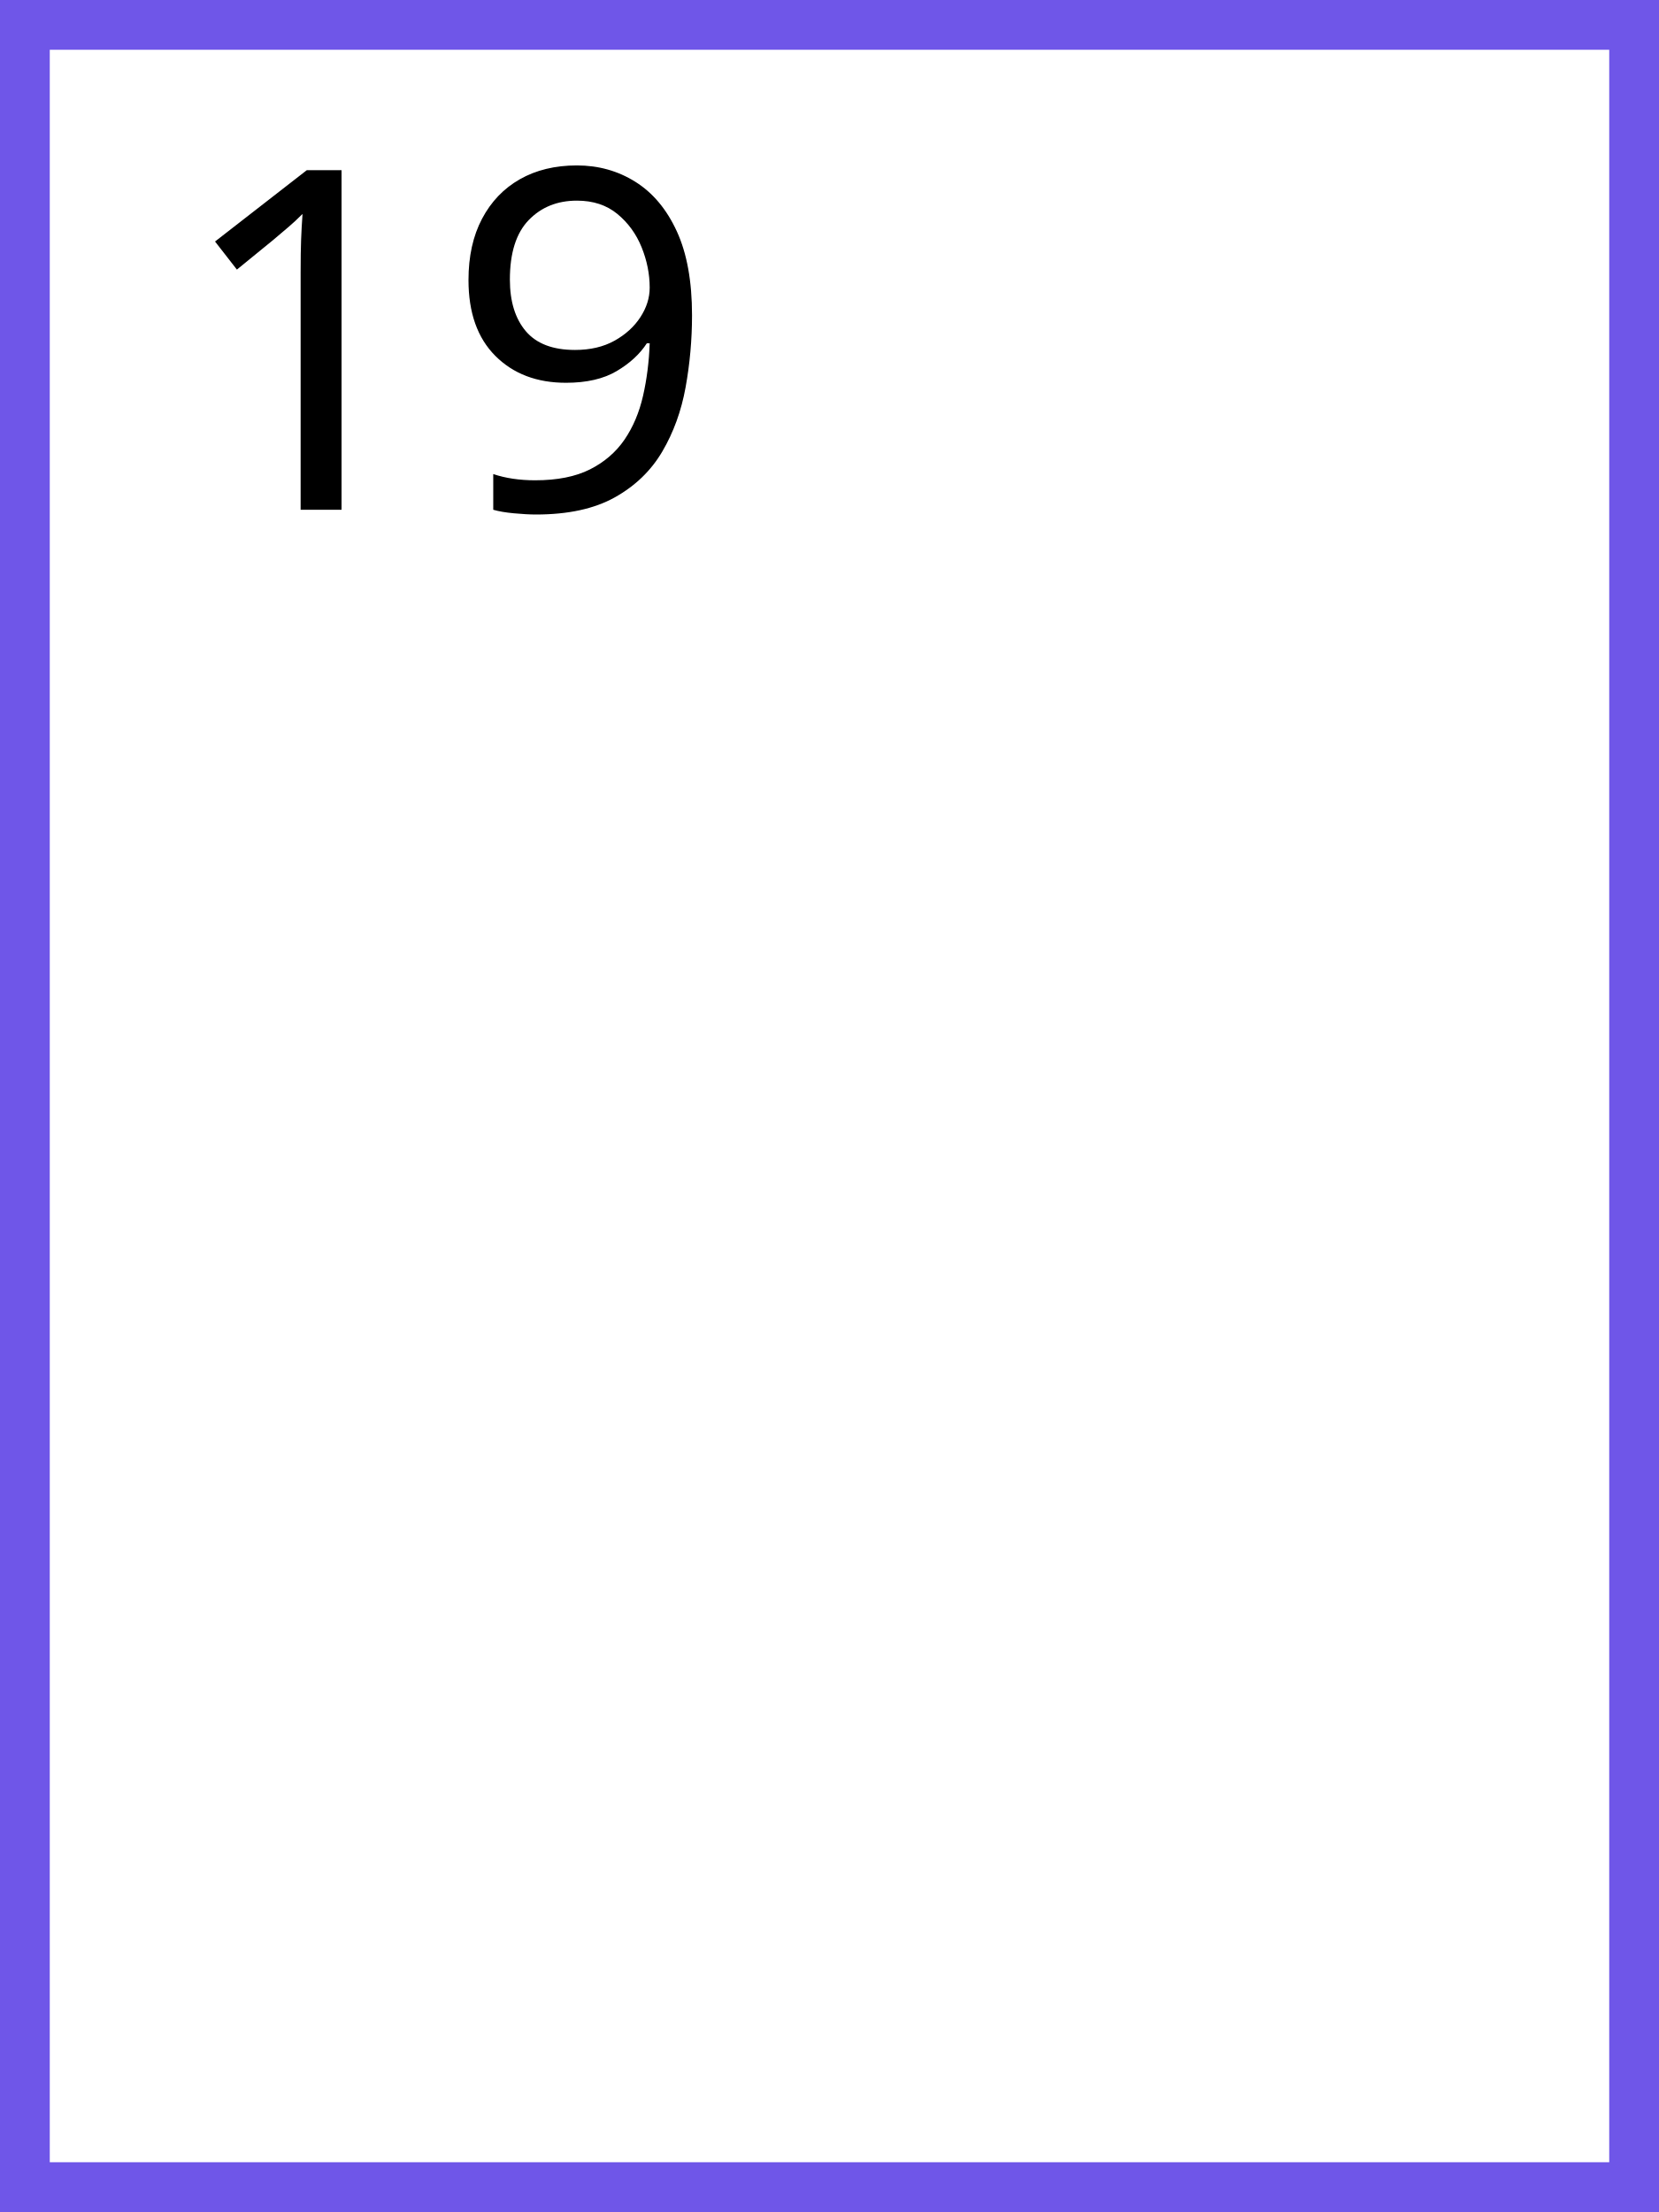
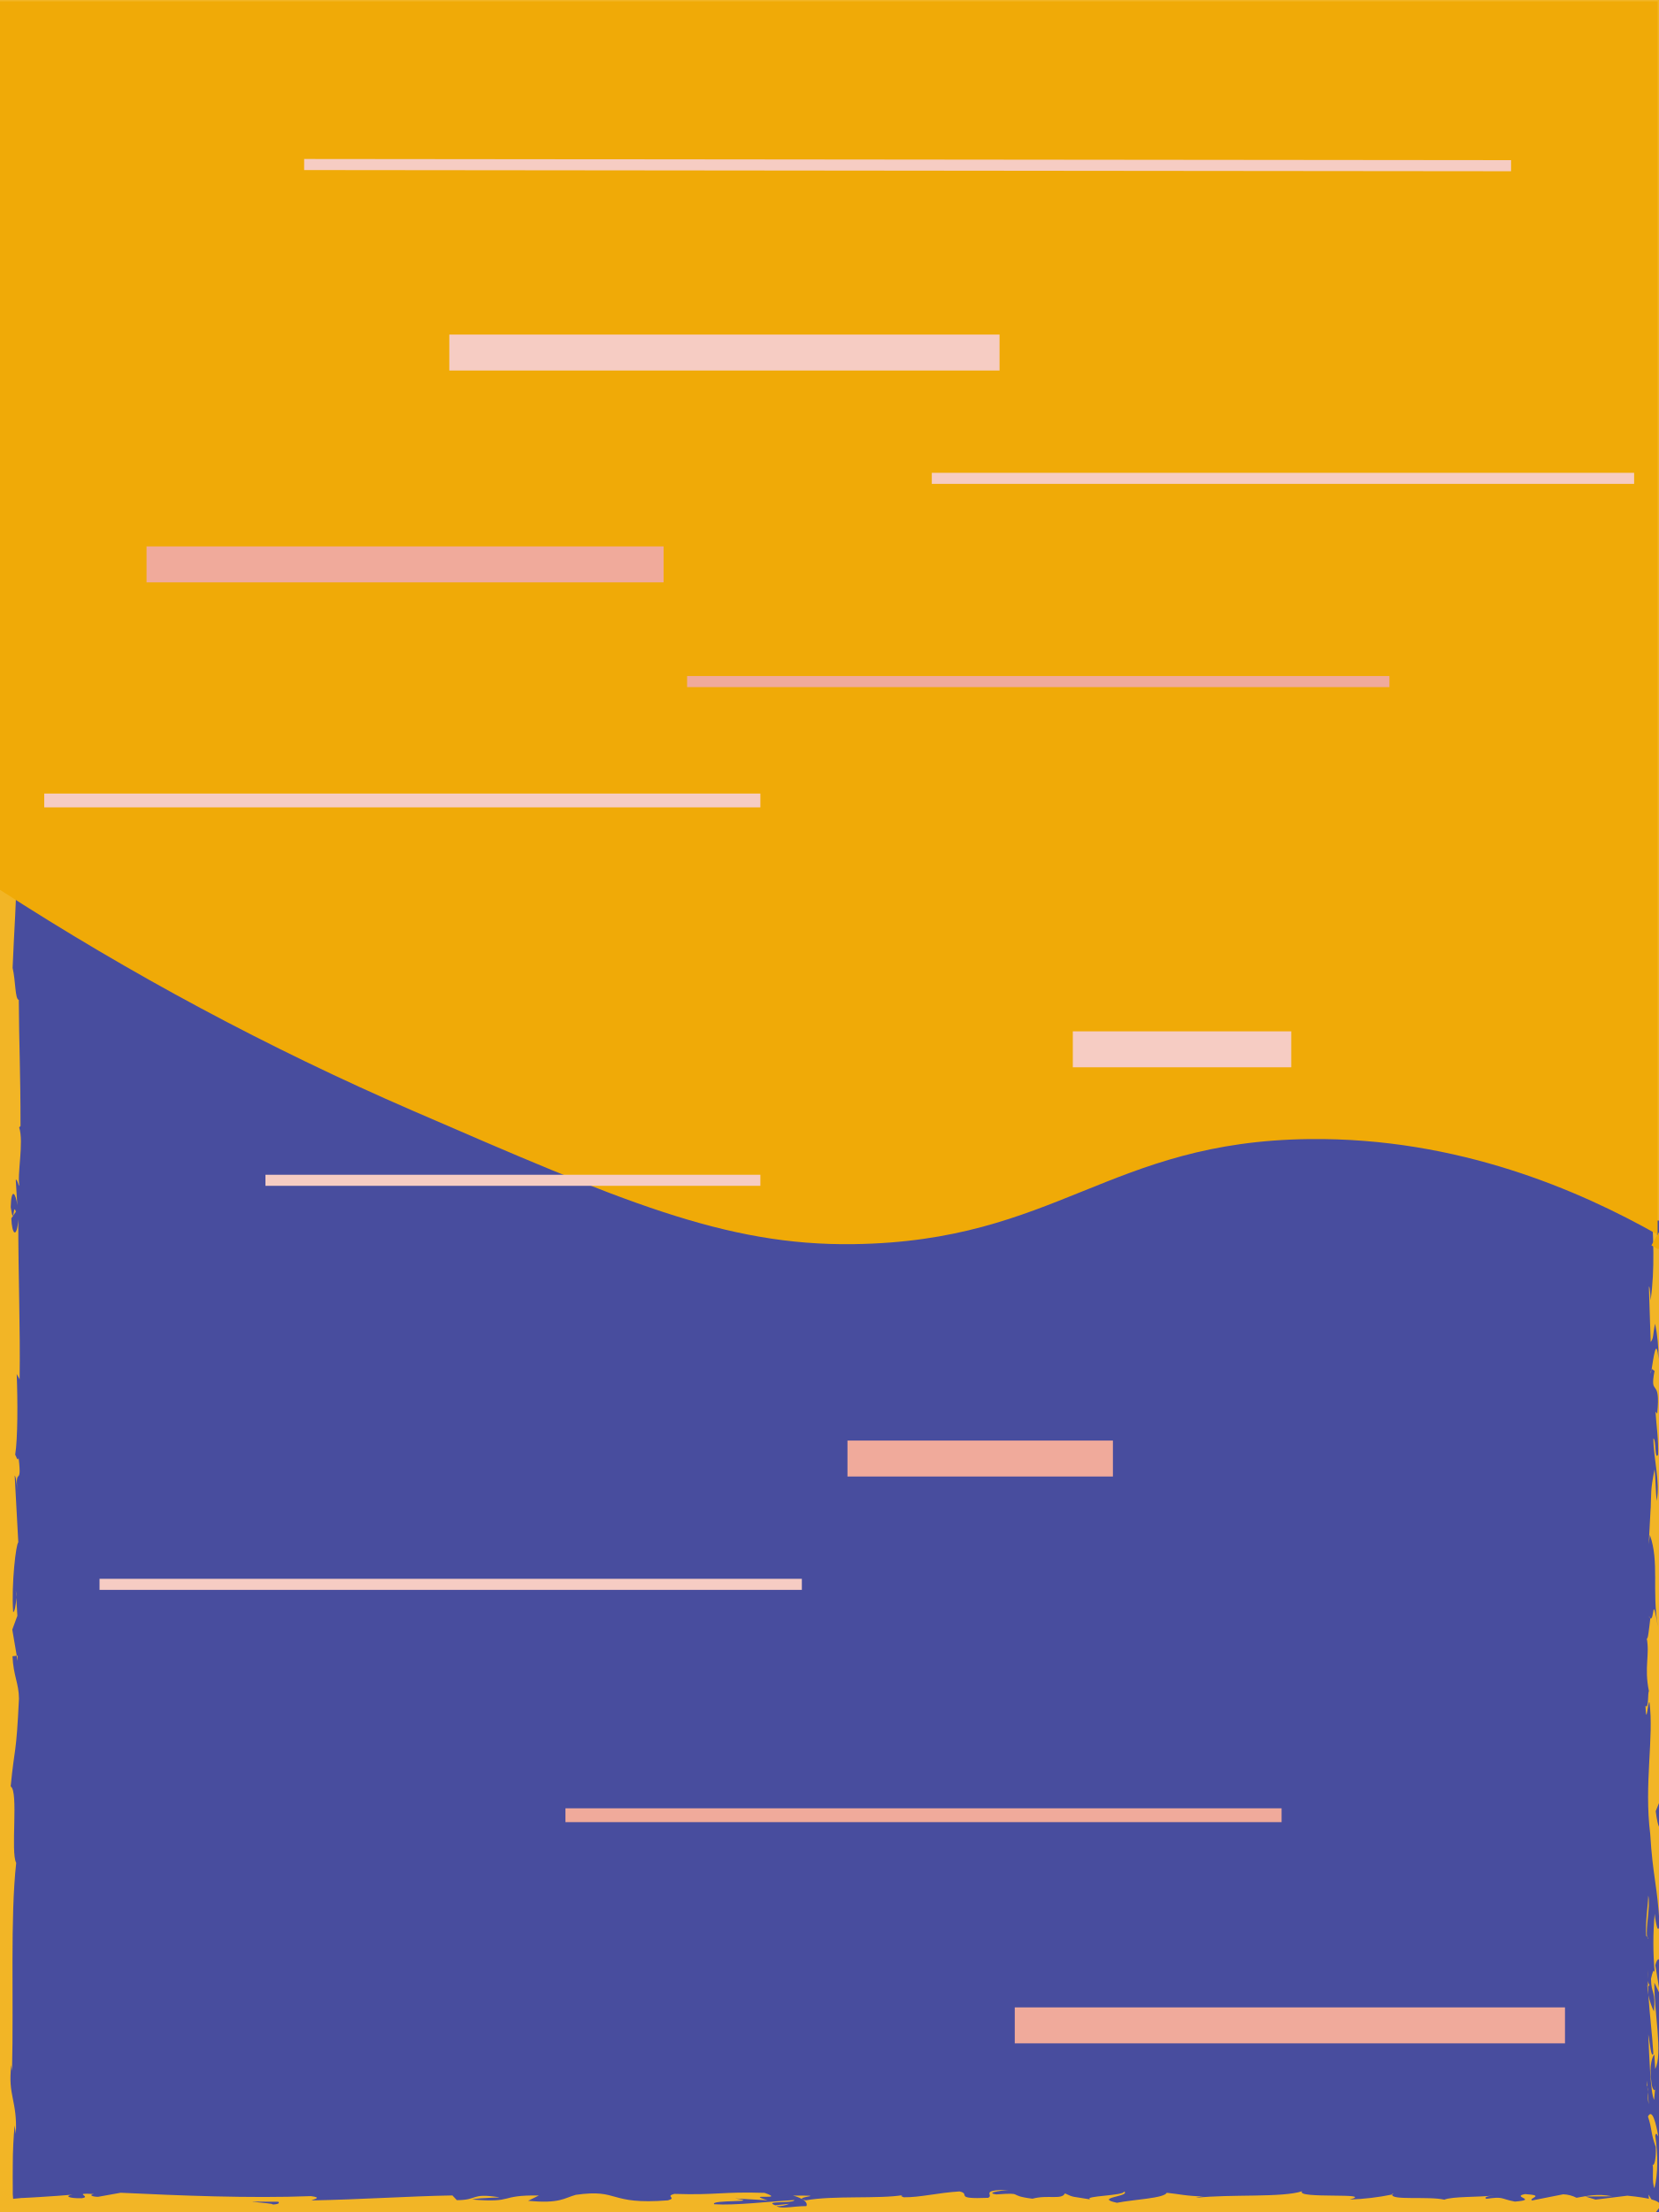
- <svg xmlns="http://www.w3.org/2000/svg" id="Layer_1" data-name="Layer 1" viewBox="0 0 600 800">
+ <svg xmlns="http://www.w3.org/2000/svg" viewBox="0 0 600 800">
  <defs>
-     <style>.cls-1{font-size:172px;font-family:MyriadPro-Regular, Myriad Pro;}.cls-2{fill:#6f56e8;}</style>
+     <style>.cls-1{fill:#484d9e;}.cls-2{fill:#f2b526;}.cls-10,.cls-3,.cls-5,.cls-6,.cls-7,.cls-8,.cls-9{fill:none;stroke-miterlimit:10;}.cls-3{stroke:#f0aa07;stroke-width:9px;}.cls-4{fill:#f0aa07;}.cls-10,.cls-5,.cls-8{stroke:#f6ccc3;}.cls-5,.cls-6{stroke-width:13px;}.cls-6,.cls-7,.cls-9{stroke:#f0aa9b;}.cls-7,.cls-8{stroke-width:4px;}.cls-10,.cls-9{stroke-width:5px;}</style>
  </defs>
-   <text class="cls-1" transform="translate(62.46 184.36)">19</text>
-   <path class="cls-2" d="M582,18V782H18V18H582M600,0H0V800H600V0Z" />
+   <g id="BG">
+     <rect class="cls-1" x="9" y="9" width="582" height="782" />
+     <path class="cls-1" d="M582,18V782H18V18H582M600,0H0V800H600V0Z" />
+   </g>
+   <g id="Layer_2" data-name="Layer 2">
+     <path class="cls-2" d="M596.67,800c.43,1.47,1.41.64,1.22-3.42l-1.66-2.88Z" />
+     <path class="cls-2" d="M599.74,772.68c-.8-4.78-2.21-10.29-3.73-7.2,1.59,4.73.92,5.88,2.82,11,.19,4.07-.53,7.09-1.14,6.41.42,1.44-.37,6.31.67,8.5,1.28-5.29,1.33-12,.28-19C599,770.88,599.43,772.33,599.74,772.68Z" />
+     <path class="cls-2" d="M595.75,717.92a27.09,27.09,0,0,0,.43,3.57c-.07-1.13-.13-2.22-.17-3.35A1.69,1.69,0,0,1,595.75,717.92Z" />
+     <path class="cls-2" d="M503.52,793.4c-.07.1,0,.17,0,.25C504,793.51,504.16,793.41,503.52,793.4Z" />
+     <path class="cls-2" d="M595.93,715.76c0-1.12,0-2.26,0-3.41A33.66,33.66,0,0,0,595.93,715.76Z" />
+     <path class="cls-2" d="M286.8,794.08a12.54,12.54,0,0,1,3.29,1.26C289,794.34,299.47,794,286.8,794.08Z" />
+     <path class="cls-2" d="M596.54,717.88a3.48,3.48,0,0,1-.61-2.12c0,.82.05,1.61.08,2.38C596.22,718.34,596.41,718.39,596.54,717.88Z" />
+     <path class="cls-2" d="M362.16,7.06l-11.33-.2C354,7,358.11,7.06,362.16,7.06Z" />
+     <path class="cls-2" d="M5.72,575.2l.17,2.6A10.71,10.71,0,0,0,5.72,575.2Z" />
+     <path class="cls-2" d="M317.2,7.06a42.54,42.54,0,0,0-6.38-1,6.26,6.26,0,0,0-1.31.37Z" />
+     <path class="cls-2" d="M290.11,795.36l0,0Z" />
+     <path class="cls-2" d="M364.74,792c-10.79,0-5.07,1.81-7.36,2.87-12.88.52-6-1.36-10.35-2.31-8,.49-14.21,2.19-20.21,2.11-.45-.3-1.62-.41-.25-.79-8.51,1.47-25.25.07-35.16,1.91a3.63,3.63,0,0,1-1.3-.45c1.61.92,1.86,1.86,1.53,2.53-4.84,0-9,1.17-10.81,0a10.1,10.1,0,0,0,4.61-.83l-5.08.53c-4.56-1.74,6.93-.6,6.93-1.89-9.89.57-21.42,2-29,1.51-1.59-1.7,17.72-.57,7.6-2.08l11.73.65c-9-2.68,7.12.19-1.11-2.68-15.43-.49-17.26.87-32.65.37-3.46.94,1.15,1.4-2.32,2.34-21.87,1.7-17.22-4.27-33.3-2-4.16,1.13-5.78,3.28-17.23,2.15l3.9-1.92c-14.93-.19-8.52,2.76-24.17,1.46,2.78-.75,11.74-.63,9.48-.86-10.13-1.52-7.17,1.09-15,1.09l-1.61-1.7c-15.9.27-33.42,1.49-51,1.8,1-.5,4-1-.13-1.55-22.21.85-47.42-.21-68.85-1.22l-8.18,1.47c-1.91,0-3.54-.66-1.47-1-8.36-.56-.44.93-4.45,1.51-4.75.1-6.28-.85-3.27-1.29-3.43.29-7.53.59-12,.86l-3.43.2-1.75.09-.89.05H8l-.17,0c-.92.12-2,.22-3.08.3l-.13-1.71,0-.91,0-.46,0-.68c0-2.81-.06-5.58,0-8.26,0-5.36.26-10.35.68-14.5l.43,3c.6-12.09-3-13.64-1.64-24.85l.26,2.15c.64-26.24-.7-55.24,1.51-75.27-2.11-3.8.94-26-2-27.65,1.46-15,2-10.7,3-31.8C6.8,608.74,4.82,606,4.52,599l1.54-.17-1.62-9.46,1.84-5-.39-6.54c-.09,2.61-.69,5.54-1.14,5.14-.69-10.21,1.08-24.89,1.87-25.14L5.31,533.65c.62.54.84,4.58,1.23,7.78-1.57-12.89,1.62-2.34.18-14.16-.35,1.59-.91-.85-1.23-1.12.94-5.89.94-19.3.55-29.21l1.06,1.9c.27-17.92-.51-37.77-.49-57.87-.49,7.21-2.33,5.55-2.51-.34l1.63-2.36c-1-3.81-.62,6.16-1.85-1.66.19-7.51,1.85-5.05,2.38-.73l-.56-9.14c.48-.53.74,1.61,1.36,2.17-1-3.75,1.64-15.76-.12-21.17l.48-.51c0-20.1-.54-29.22-.62-45.59-1.41-.32-1.1-6.72-2.24-11.6C5,338,6.12,324.65,6,310.16c-.7-10.19-1.19-3-2-7.56,1.28-.75,1.16-15.23,2.08-7.72-.2-17.4-.25-22.22-1.29-44.22-.53,2.38-.75,5.07-1.19,3.68-.21-4,.54-9.09,1.15-8.51l.13,1c-1.92-24.7,3.74-57,1.07-76.68l.13,1.11-1.39-20.4c.22-9.38,1,5.63,1.75-1.31-2.13-22,.31-34.77-1.11-52.89C9.08,82.69,5,47,7.45,28l-.89,1.09c-.88-4.89.5-5.92.71-9.52-.69.51-.8,5.3-1.28,2.26-.1-3.59-.16-7.2-.21-10.84,0-1.75,0-3.52-.07-5.3l7.41.07L26.35,6c8.84.17,17.73.41,26.63.66,17.8.52,35.64,1.12,53.2,1.45,15.55.24,8.82-4.6,28.42-2.48L129,7.26c31.37-2,64.13.07,94.84-1.61C222,6,222,6.53,219,6.52c6.48,1.2,24,.06,24.09-.92,4.78.11,1.11.88,4,1.38,6.51.71,16.33-1.53,19.79-.34.58.2-1.83.39-3,.49,4.24-.59,19.75.14,15.69-1.24,11.52.66,22-.62,31.23.2,6-1.54,19.73.75,21.63-1.44-.82,2.26,20.21,1.82,27.49.76-2.44.68,6.34.71,3.48,1.65,8.32,0,15.94-.45,14.49-1.61,15.31,2.71,30.79-2.18,39.41,1.29,24.7-1.21,47.56-2,69.78-2.57-.81,2.26-24.56.23-23.61,2.6,21.08-.93,33.24-2.87,54.14-2.32,5.41.3-3.08,1-4.9,1.36,21-.93,40.71.2,59.45-1,0,.21-2.07.44-4,.61,3.69-.08,8.58.33,8.17-.7l-3.6.28c-5.9-1.49,14.66-3.11,15.32-3.89-1.56.73-1.19,1.15.09,1.41a23.35,23.35,0,0,0,2.49.31l1.42.11,1,.1c1.28.14,2.36.31,2.5.67.08.18-.08.41-.47.71s-1,.67-1.69,1.14a13.14,13.14,0,0,0,1.51-.45.61.61,0,0,0,.92-.16,3.24,3.24,0,0,1-.48,1.77c-.22.22-.51,0-.9-.31.07.47.14.89.23,1.27l.06.29,0,.13c0,.12,0,.24,0,.36,0,.48.09.92.13,1.32.18,1.61.37,2.63.54,3.62a49.39,49.39,0,0,1,.59,9.79c-.5,0-.69-2.46-1.27-3.7a98.61,98.61,0,0,1,1.52,22.29c-.3-.61-.69.57-.69-2.45C595.78,56.7,598.21,69,597.28,88c-2.16-5.63-.71,6.49-2.58,7.5l.56,10.26.9-4.11c0,9,1.33,16.93.72,24.65l-.77-6.68.35,16.85.71-9.54c1,9.1,2.36-1,1.84,11-.19-2.43,0,9-1.12,13.68v0a69.87,69.87,0,0,1,.75,15.66c-.59,1.73-2.06-1.39-2.46-.26,1.56,4.38.43,21.05,2.1,26.6-.39-1.85-1.37-1.95-1.57-1.34l1.26,3.68c-.4,4.17-.6,4.78-1.38,4.1-.23,12.52,2.37-4,1.35,10.88a27.67,27.67,0,0,1-.49-3c-.53,14.93.81,28.85.18,42.56-1.87,4.05-.46-12-2-7.35.34,19.78,2.25,41,1.81,60.09l.21-3.56c2.65,2.65-1.31,14.25-.06,23.93-.2-2.37-1.48-3.11-1.18-2.47-.43,13.11.65,26.8,1.49,46.66l-.69-2.46c-.6,7.72-.35,20.34-.66,28.69.68,2.47.57,7.24,1.56,4.34-3.88,25.73,2.08,49.08-1.15,71.9,0-2.72-.59-6.5-.6-4.33l.63,19.44c1.16-1.53.7-2.55,1.6-6.63a59.3,59.3,0,0,1,1.22,12.77c-.77-8.75-1.86.07-2.5,3.85.35-.63.74.66,1.1.34-2,10.16,2.33,1.7.94,15.57l-.61-.73c.31,5.19,1.12,10,.94,15.56-1.33,2.33-.62-5.52-1.72-5.88.08,7.86,2.53,15.51,1.2,22.63-.37-3.34-.38-8.14-.75-11.48-1.57,7.75-1.17,8.65-1.42,14.4l0-.56-.71,13.31.42-3.39c3.49,9.83.64,20,2.92,33.28-2.16-12.88-1.25-2.13-2.76-3.12-.42,3.39-.9,8.53-1.32,7.06,1.22,6.27-1,10.46.82,19.3-.49.39,0,6.7-1.27,5.29.38,8.14.85-1.93,1.46-1.24,1.67,12.55-2,29.5.27,47.55.94,15.57,2.58,18.45,3.4,32.9-.78,4.87-1.78-4-1.78-4a118.21,118.21,0,0,0,0,21.2c-.43-1.5-.79.05-1.34,2.31.13,5.95,1.78,4,1.06,11.82a27.19,27.19,0,0,1-2-5.94c.45,7,1.36,13.93,1.8,21.19-.85,1.92-1.29-4.38-1.84-6.94.38,8.16.77,21.13,2.11,23.65l.48-5.23c.07,3-1.15,1.53-1.4-.66-1.05-7,.47-10.08,1-10.48l.31,5.17c2.86-5.31-.46-20.76-.29-31.16l2.08,4.33-1.73-10.67c.54-2.27,1.7-3.82,2,1.32,1-7.46-.74-6.61.41-13,.18-.71.28-.39.36.26l-.62-7.28c.44,1.43,1.47-1.22,1.17,3.26,1.2-13.08-1.56-21.09,0-26l.12,1.1c-.7-18.15-1.52-1.76-3.31-15.37l3.76-9.16L601.06,644c.05-1.87.16-5.57.78-4.89-1.05-7-.67,1.19-1.66-2.85,1.4-9-.65-24.85,1.79-26.88-1.16-3.24-.9,8.61-1.71-1,2.62-2.74-.44-11.12.76-19.35,1.35,2.53.63,10.33,1.84,2.09-2.29-5,.5-16,.06-23-1.82-.32-.76-15.1-1.36-26.75.61.74,1-21.93,1.65-32.77l.31.32c-1.84-2.1-1.49-13.28-1.87-21.42,1.1.32,1.53,1.78,2,6.19v-7.65c-.59-1.8-.9-4.19-1.11-9.16l1.38,1.93c-.08-10.19-1.62-20.52-.7-33.63-1.28-.73-3.57,10.43-4.42-3.43.69-.52,1.87-1,2.16,2.6a32.1,32.1,0,0,1-.28-6.63l1.16,5.54c.51-6-1-3.12-.86-7.9,1,.1.7-3.53,1.48-2.84.1,1.21-.4,4.16,0,6,.18-5.39.77-11.89,1.51-14-.56.47-1.33,0-1.45-3.94-.08-10.19,1.18-3.49,1.69-9.43-.68-2.47,0-9-1.45-9.14a9.15,9.15,0,0,1,1.1-4.68c-.65-5.27-.19-24.63-1.76-18.69L602,380c0-.26,0-.56-.07-.87v0c-1.47-17.28.84-35.89.21-53l.49,0c-.56-10.24-.33-22.78-1.4-30.09,0-3,.91-7.15,1.49-5.85-.37-7.83-.92-8.71-.11-20,.86,7.87.77-2.71.63,8.06.43-10.16,1.22-12.46-.13-23.38,1.27,3.72,1.59-7.65,1.22-12.49l-.91,7.13c-.18-5.44-.07-10.19,0-15l1.66,2.61c2-20.81-3.44-37.52-.06-53.36-1.16-5.5-.81,11.3-2.18,6.38.23-9.57,2.62-19.54,2.62-22.54.92-13.11-2.43-12.23-1.8-25.95-.59,1.76-2.18,3.41-2.73-6.84.21-9.58,2.48-11.77,3-5.72.05,2.29-.14,3.4-.34,3.3.22,3.1.47,7.16,1.11,3.37l-.59-1.25c.61-4.75.54-17.92,1.52-14.83-.57-7.23-1-3.09-1.28,2.27.85-12.28,0-19.19.6-31.83-.33,2-1,3.86-1,1.86.74-18.55-1.13-8.17-1.39-20.73.91-7.14,2.16,2.55,1.41-10.09.61-7.73,1.57-1.64,2,1.43-1.14-11.52.76-21.53,1-28.11l.47,6.07c-.28-3.63-.27-6.61-.27-9.63L606,34.31c.21-3.56.22-6.58.71-6.51-.78-3.68-2,2.81-3-4.48a80.84,80.84,0,0,0,.1-9.22,41.89,41.89,0,0,1,.11-4.35,9.58,9.58,0,0,1,.25-1.57,5.41,5.41,0,0,1,.47-1.47c0,1.13-.05,2.1-.07,3,0,.7,0,1.29,0,1.79a12.12,12.12,0,0,0,.11,2c.12.75.35.47.59.12.5-.7,1.09-1.69,1.22,4.64a69,69,0,0,1,0-9c.18-.54.33.5.42,1.48.09-.93.16-1.76.22-2.52s0-1.32.07-1.93,0-1.24,0-1.81c.05-2.3,0-4.08,0-5.48a23.58,23.58,0,0,0-.73-5.39c-1.78.31-3.62.64-6.43.9-1.4.13-3,.23-5,.31l-3.2.09c-.74,0-1.55,0-2.45,0,1.89-.88-3.43-1.68-5.85-1.49,6,0,2.86,1.48-2.62,2.16-9.5-.69-10.33.51-15.31.43l5.68.33c-1.92.89-6.67.77-13.3,1.05-.56-.69,6-.48,3.66-.78C554.2-1.85,544.94-5,534.68-4c-4.75-.6-.46-1.66-4.63-2.07-11.49,1.15-12.45-1.22-24.53-.27,3.48,1.2,4.09.91-4.42,2.07L521-5.09,508.22-3.36c6,0,12.65-.75,16.24-.54-6.07,1-5.45.67-2.58,1.66-8.2-1.79-16.26,1.05-25.74-.16l.29-3c-14.26-1.31-25.33,1.52-43.83.78l5.94.51c-2.48,1.17-11.42.16-17.42.64.56-1-3.19-1.35-5.74-2,.31.73-13.55-.07-15.23,1.9l-8.26-1.3C396.94-5.32,394.83-2,380.46-2.31c4.33-1.07-2.2-1.77,7.43-2.54-4.8,0-9.11-.19-9.19.49C375.9-5,365.4-3,361-4c-2,.43-2.68,1.46-8.07,1.38-.58-.2,0-.49,0-.49,0,.49-8.43.67-3.72,1.76-14.77-3.08-41.3.22-54.16-2.42-10.47.33-23.08.65-32.58.72.61-.3,0-.49,1.83-.39-13.11-.92-8.06,2.83-23,1.81-7.62-1.6,7.92-.86,3.17-1.47-2.07-3.25-18,.44-28-1.45l2.43-.19c-7.67-1.11-18.72,1.23-31.26,1,0,0,.61-.29.08-.49C179.13-2.54,162.9-2,150.84-1.53c3.76-1.27,5.48-.67,3.19-2-5.4.18,1.59,2.07-9.2,2.43-3.51-.69-11.3-1.3-12.33-2.68l10.18-.08c-5.22-1.78-13.18.07-18.54-.24l.69-.78c-15.6.25-15.82,2.21-32.59,2.07L94-2.18c-9.16,2-7.68-1.09-16.82.36l-2.77-2c-6,.48-21.17,1.91-32,2.28C48.52-3,61.2-3.73,69.05-4.6c-6,0-20.36.15-23.49,1.12C48-3.67,51-4.15,53.41-3.85q-11,2.33-29,2.28c.69-1.25-2.4-1.79-7.17-2-2.38-.13-5.19-.19-8.16-.23L-4-4c0,2.37-.1,4.7-.15,6.93,0,1.13-.08,2.24-.12,3.32,0,.54-.05,1.08-.07,1.6,0,.2,0,.4,0,.6l0,.5a28.86,28.86,0,0,1-1.09,6.4c1.42,21.12-.6,41.9-.37,66.51,3-8.72.08,7.19,3.14,5.68.19,5.73.14,7.92,0,8.43l-1.83,17.37c-.89,4.12-.67-5.45-1.36-4.92C-6.22,121-7.28,113.68-8.09,122c1.09-1.71,1.57,4.36,1.15,11.52l1.41-10.08c1.63,17.54-2.57,15.16-1,32.84l-1-5.59c.57,9.07,0,33.47,2.44,42.36-.35,1.61-1.19,3.72-1.41-.27-.37,21.68,2.61,48.27,1.1,65.12l-.75-1.65c.22,4.05,1.41,7,.66,12.11-.31-.26-.75-1.63-.79.24.25,2.14,1.31,10.75.87,16.11l-.84-4.58c-1,21.14,2.05,32.45,2.56,50.19-2.2-.05-2.92,16.59-3.27,24.9l-.31-.29c-.28,24.62,1.82,41.83,2.68,64.63-2.39,14.16-1,48-2.34,70.71.4-3.48,1.72.56,1.94,4.61-.45,5.34,1.53,14.76-.49,13.91l0-1.9c-2,4-1.46,15-1.51,23.56l2.64,1.41c-3.84,22.41,1.41,58.72-2,70.95.66,5.41.65,12.11,1.31,17.47L-6.36,620c-.36,15-.54,22.46-.2,41l-1-3.78c-.09,10.45,4.09,13.19,4.17,22.83l-2.11,2.9c0,18.22-1.83,36.67.09,54.68-.31-.3-.92-.83-1-3.78,0,8.58-1.43,33.18,1.47,30.07-.94.1-1,4.8-.69,10.71.14,2.95.38,6.2.62,9.33.13,1.57.26,3.1.38,4.55.06.73.12,1.43.18,2.11s.11,1.17.16,2.27l-.35-.58a2,2,0,0,0-.34-.51l-.7-.77c.06.27.11.52.16.77a3,3,0,0,1,.08.51c0,.2.06.4.08.59.11.76.2,1.47.3,2.15.18,1.26.35,2.39.51,3.45.3,2,.55,3.63.75,5.37,2-.2,4.13-.36,6.69-.5l8.3-.38c2.75.18,2.41,1.12-1.24.76,9.16.73,7.14-1.32,18.25-.58L24,804c9.43.11,8.68-.37,13.87-1.4,5.92-.56,17.88.35,19.27,1.61,1.27-.77,6.43-1.8,12-1.44.74.48-1.28.78-2.3.92,15.77.95,23.44-1.62,34.28-.25.22.46.93.69,1.83.83-12.52,0-22.6-.11-21.66-.21,0,1.28,10.11,1.51,2.07,3.28,8.12-1,22-3.07,31.86-2.47a6,6,0,0,1,1.3.45l-1,.14a36.86,36.86,0,0,0,6.23-.2c3.15.21,5.15.36,8.17.38,1.16,1.06,11.59.57,16.64.63-.42-1.41,6.18-1.18,0-2.34.8.1-1,.16-4.31.22-.76,0-1.65.07-2.15.15l.35-.13-12.54.1a40.26,40.26,0,0,1,13.72-.54c2.59-.9,5.44-1.83,7-2.26,6.91,2,20.21,3,22.06,4.22,15.4-.78,36.28-.52,46-3.16,4.38-.34,5,.76,6.67,1.18-2.53.26-5.54.22-6.9.6,8.75-.68,25.93-.26,28-2.11,11,.83-6.2,1.7,9,1.4l-2,.56c29.82,3,48.48-4.71,81.55-.92-2.29-.23-3.44-.34-3.9-.65,37.69,1.67,77.68-1.57,114.88,1.08,10.57.53,11.72-.64,18.17-1.54l2.29,1.51,11-1.74c15.64-1.28,27.09,3.7,46.9,1.29l-2.56-1c7.12.2,22.54-.6,21.35.57a9,9,0,0,1,5.11-.52l.22.79,17.48-1.36c13.54.57-2.12,3.14,17.64,3.29,7.35-.3,20.93-2.3,18.17-2.83-3,0-7.58-.49-7.8-1.28l6.72-.41c1.22-2.33,6.39-4.71-10.11-6.34l-11.5,1.42-3.7-1.12,9.68-.08c-5.49-1.06-9-.12-12.87.53a11.51,11.51,0,0,0-4.82-1.25l-11.28,2.23c-1.37-.91,5.06-1.81-2.51-2.31-5.29,1,5.07,2-3.69,2.72-5.5-1.06-3.89-1.92-10.35-1-.9-.6.46-1,3-1.24-5.74.71-15.2.3-18.17,1.54-5.73-1.31-19.4.34-18.83-1.87a92.56,92.56,0,0,1-15.4,1.82c9.64-2.63-19.76-.15-17.21-3-7.14,2.37-25.78,1-38.42,2.37a9.66,9.66,0,0,1,3.21-.45c-7.11-.2-9.18-.91-13.75-1.36-.91,2-12,2.41-18,3.62-8.72-1.89,5.3-2.3,2.56-4.12.44,1.59-15.15,1.59-12.18,2.91-6.67-1.17-5.75-.57-9.19-2.19-1.17,2.45-6.21.41-11.74,1.92-9.65-1.21-2.48-2.3-13.08-1.55C355.31,792.89,364.74,792,364.74,792Zm-252.15,4.23v0l5.21-.08Zm-21.19,0c2.58.05,5.79.06,9.19.05.74.49-.06,1-2.19,1C99.56,797,94.56,796.69,91.4,796.28ZM136.22,806c-3.35.2-4.48-.08-4.94-.37,1.59,0,3.44-.07,5.87-.17.1-.05.3-.11.4-.17A3.42,3.42,0,0,1,136.22,806Z" />
+     <polygon class="cls-2" points="6.41 598.8 6.06 598.83 6.37 600.68 6.41 598.8" />
+     <path class="cls-2" d="M597.27,495.31a4.25,4.25,0,0,0-.36,1.53A6.15,6.15,0,0,0,597.27,495.31Z" />
+     <path class="cls-2" d="M597,545.72l-.5,7.13C596.74,549.77,596.87,547.52,597,545.72Z" />
+     <path class="cls-2" d="M596.25,584.48a1.85,1.85,0,0,0,.61.76v-.07Z" />
+     <path class="cls-2" d="M568.2,5.4c-.53,0-1,0-1.5.06C563.19,5.73,565.58,5.63,568.2,5.4Z" />
+     <path class="cls-2" d="M597.89,151.6c-.26-1.95-.51-3.87-.67-5.9C597.11,149,597.09,151.5,597.89,151.6Z" />
+     <path class="cls-2" d="M363.4,7.09s0,0,0,0h-1.26Z" />
+     <path class="cls-2" d="M597.25,137.17a51.76,51.76,0,0,0,0,8.53A78.28,78.28,0,0,0,597.25,137.17Z" />
+     <path class="cls-2" d="M595.62,752.48l-.06,1.87c.09,0,.17.08.22.22Z" />
+     <path class="cls-2" d="M595.78,754.57l.17,2.07A6.42,6.42,0,0,0,595.78,754.57Z" />
+     <path class="cls-2" d="M596.3,761l-.35-4.37A14.54,14.54,0,0,0,596.3,761Z" />
+     <path class="cls-2" d="M596.27,701.17l-.51-.59A.78.78,0,0,0,596.27,701.17Z" />
+     <path class="cls-2" d="M596.12,685.58c-.12,3.71-1.09,9.33-.77,14.52l.41.48C595,698.14,597,689.11,596.12,685.58Z" />
+     <polygon class="cls-2" points="596.6 231.22 595.81 236.49 596.98 239 596.6 231.22" />
+   </g>
+   <g id="Layer_6" data-name="Layer 6">
+     <path class="cls-3" d="M602,447.92l-2.5-1.43" />
+     <path class="cls-4" d="M599.5.5v446c-28-15.83-72.09-35.17-126-34.54-72.53.84-91.36,36.95-164.69,38-46.64.68-84.31-15.65-159.66-48.31A1029.06,1029.06,0,0,1-.5,321.5V.5Z" />
+     <line class="cls-5" x1="162.5" y1="127.5" x2="361.5" y2="127.5" />
+     <line class="cls-6" x1="367" y1="732.5" x2="566" y2="732.5" />
+     <line class="cls-7" x1="248.5" y1="246.5" x2="502.5" y2="246.5" />
+     <line class="cls-8" x1="36" y1="573" x2="290" y2="573" />
+     <line class="cls-8" x1="337" y1="173" x2="591" y2="173" />
+     <line class="cls-8" x1="96" y1="426.87" x2="275" y2="426.87" />
+     <line class="cls-9" x1="463.5" y1="656.5" x2="204.5" y2="656.5" />
+     <line class="cls-5" x1="467" y1="379.5" x2="388" y2="379.5" />
+     <line class="cls-8" x1="546.5" y1="59.93" x2="110" y2="59.5" />
+     <line class="cls-6" x1="402.5" y1="527.5" x2="306.5" y2="527.5" />
+     <line class="cls-10" x1="275" y1="289.5" x2="16" y2="289.5" />
+     <line class="cls-6" x1="240" y1="204.12" x2="53" y2="204.12" />
+   </g>
</svg>
